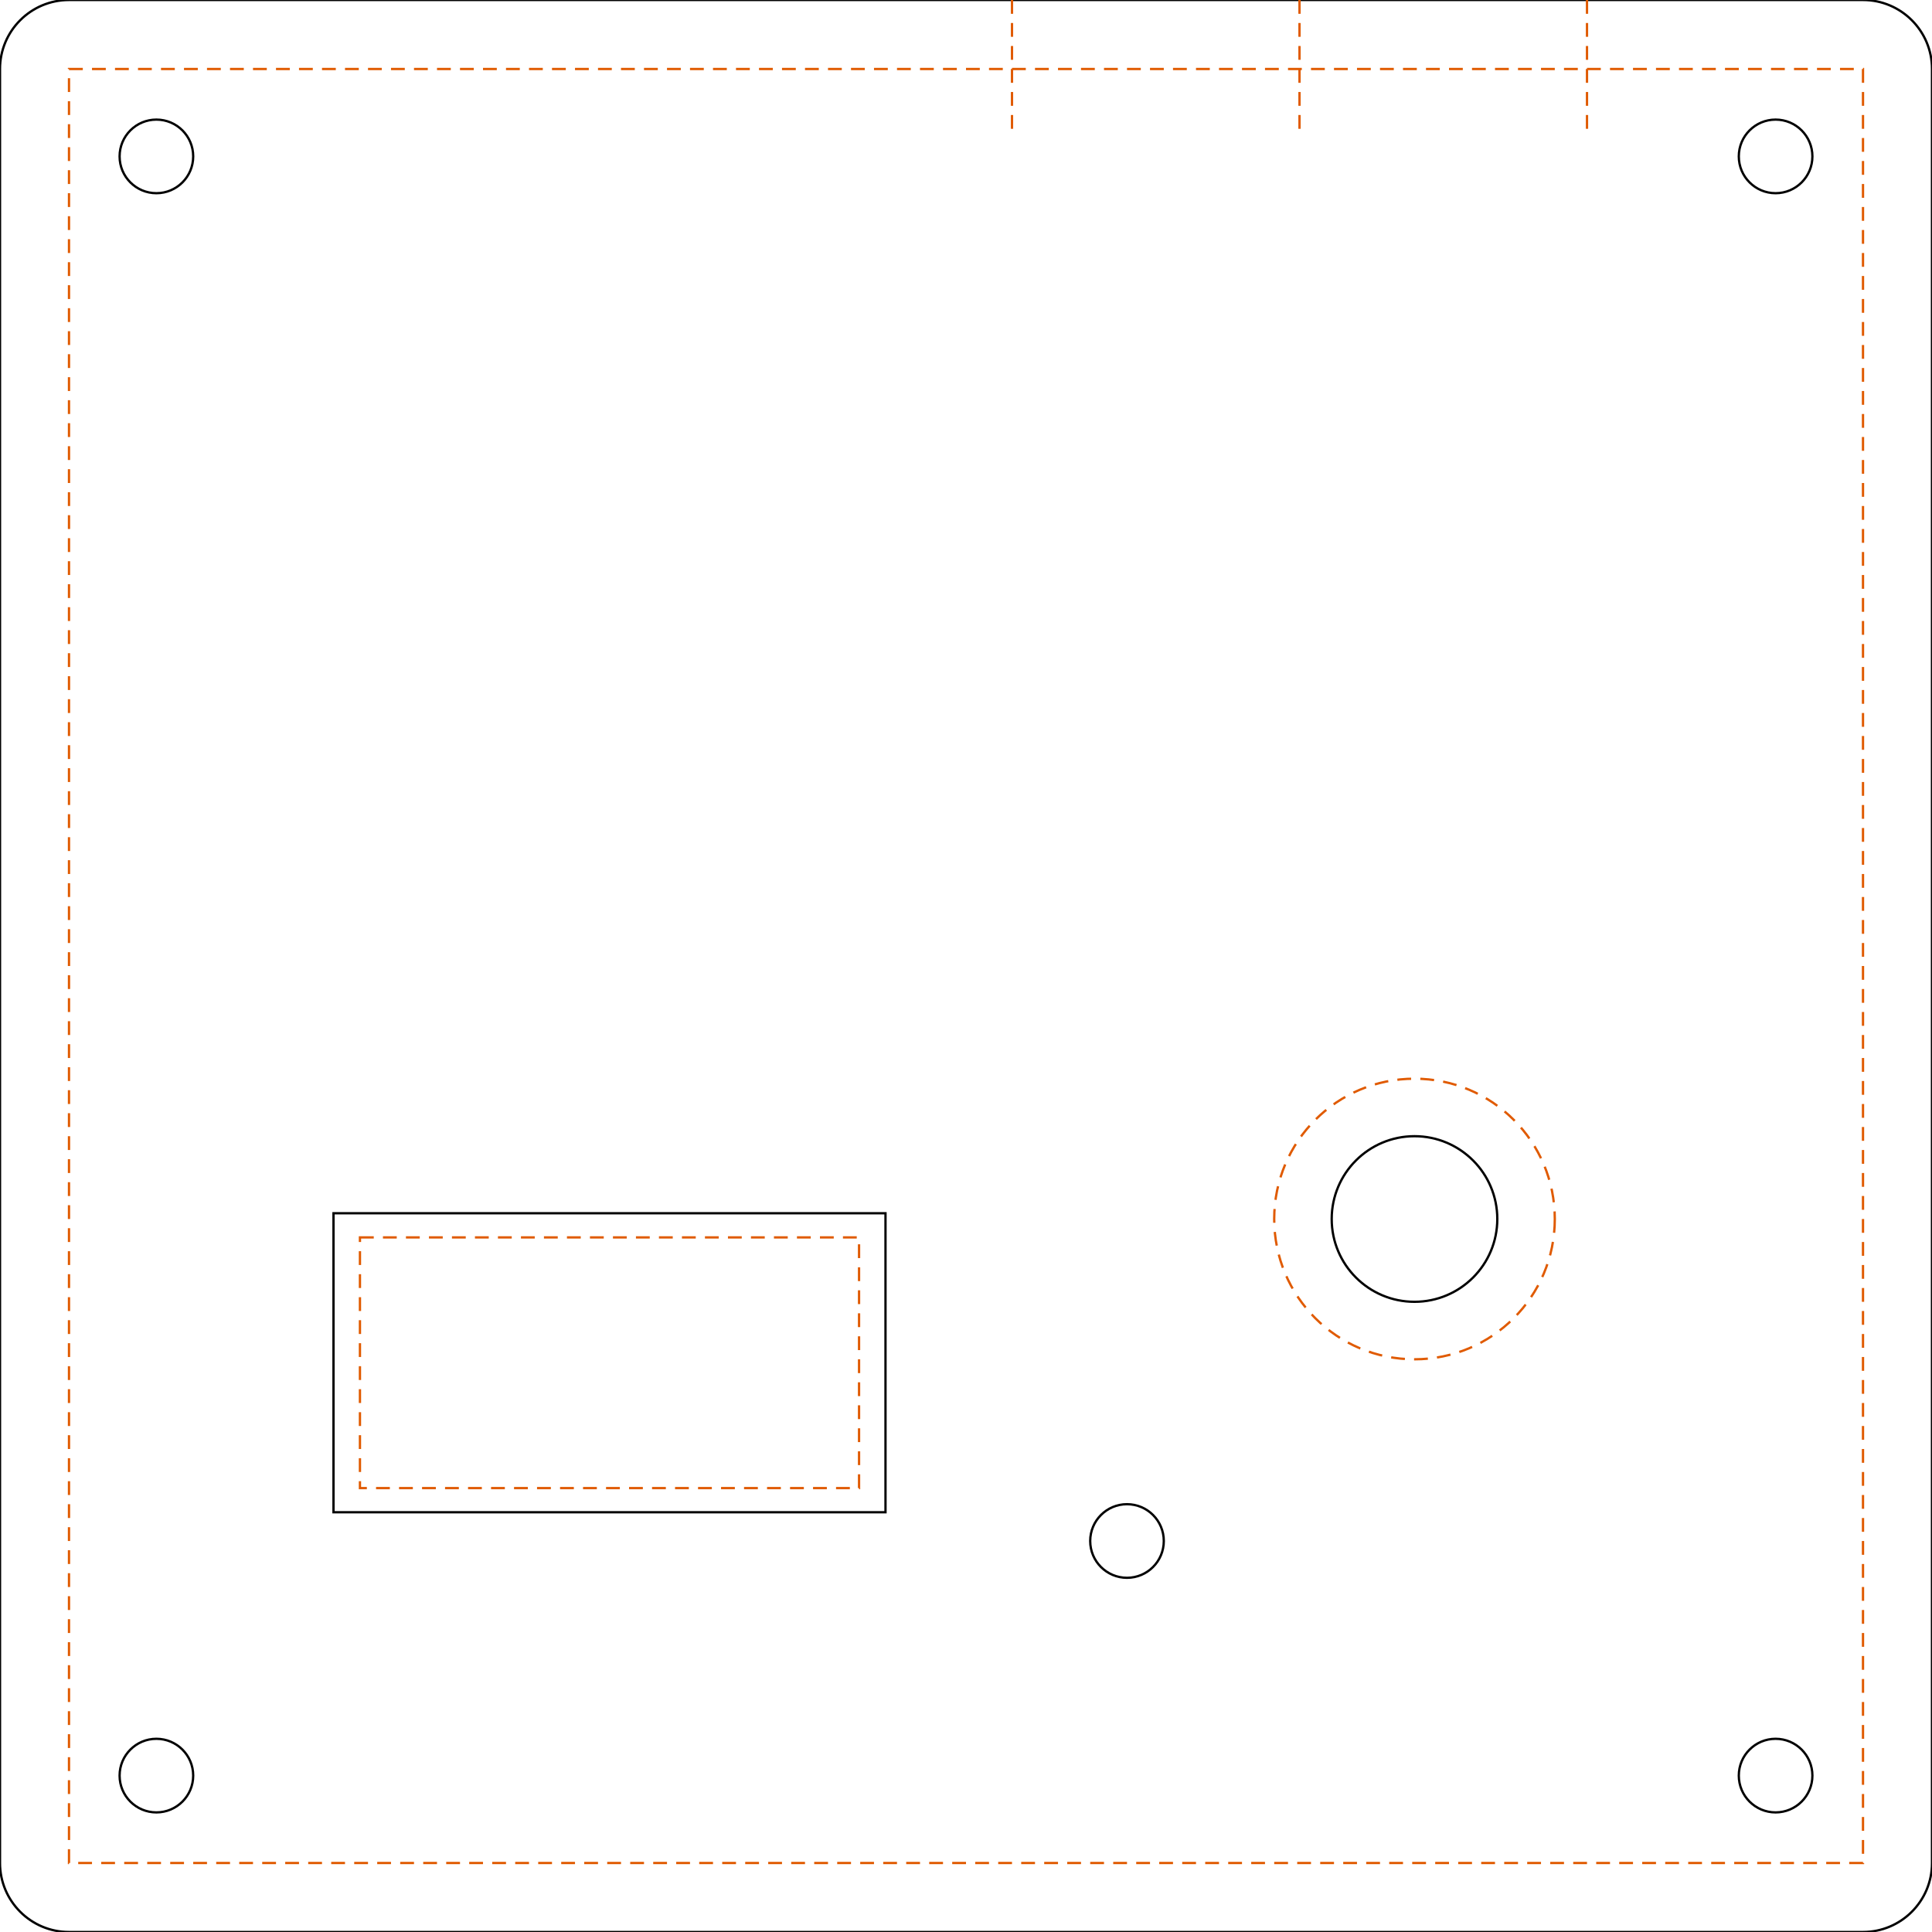
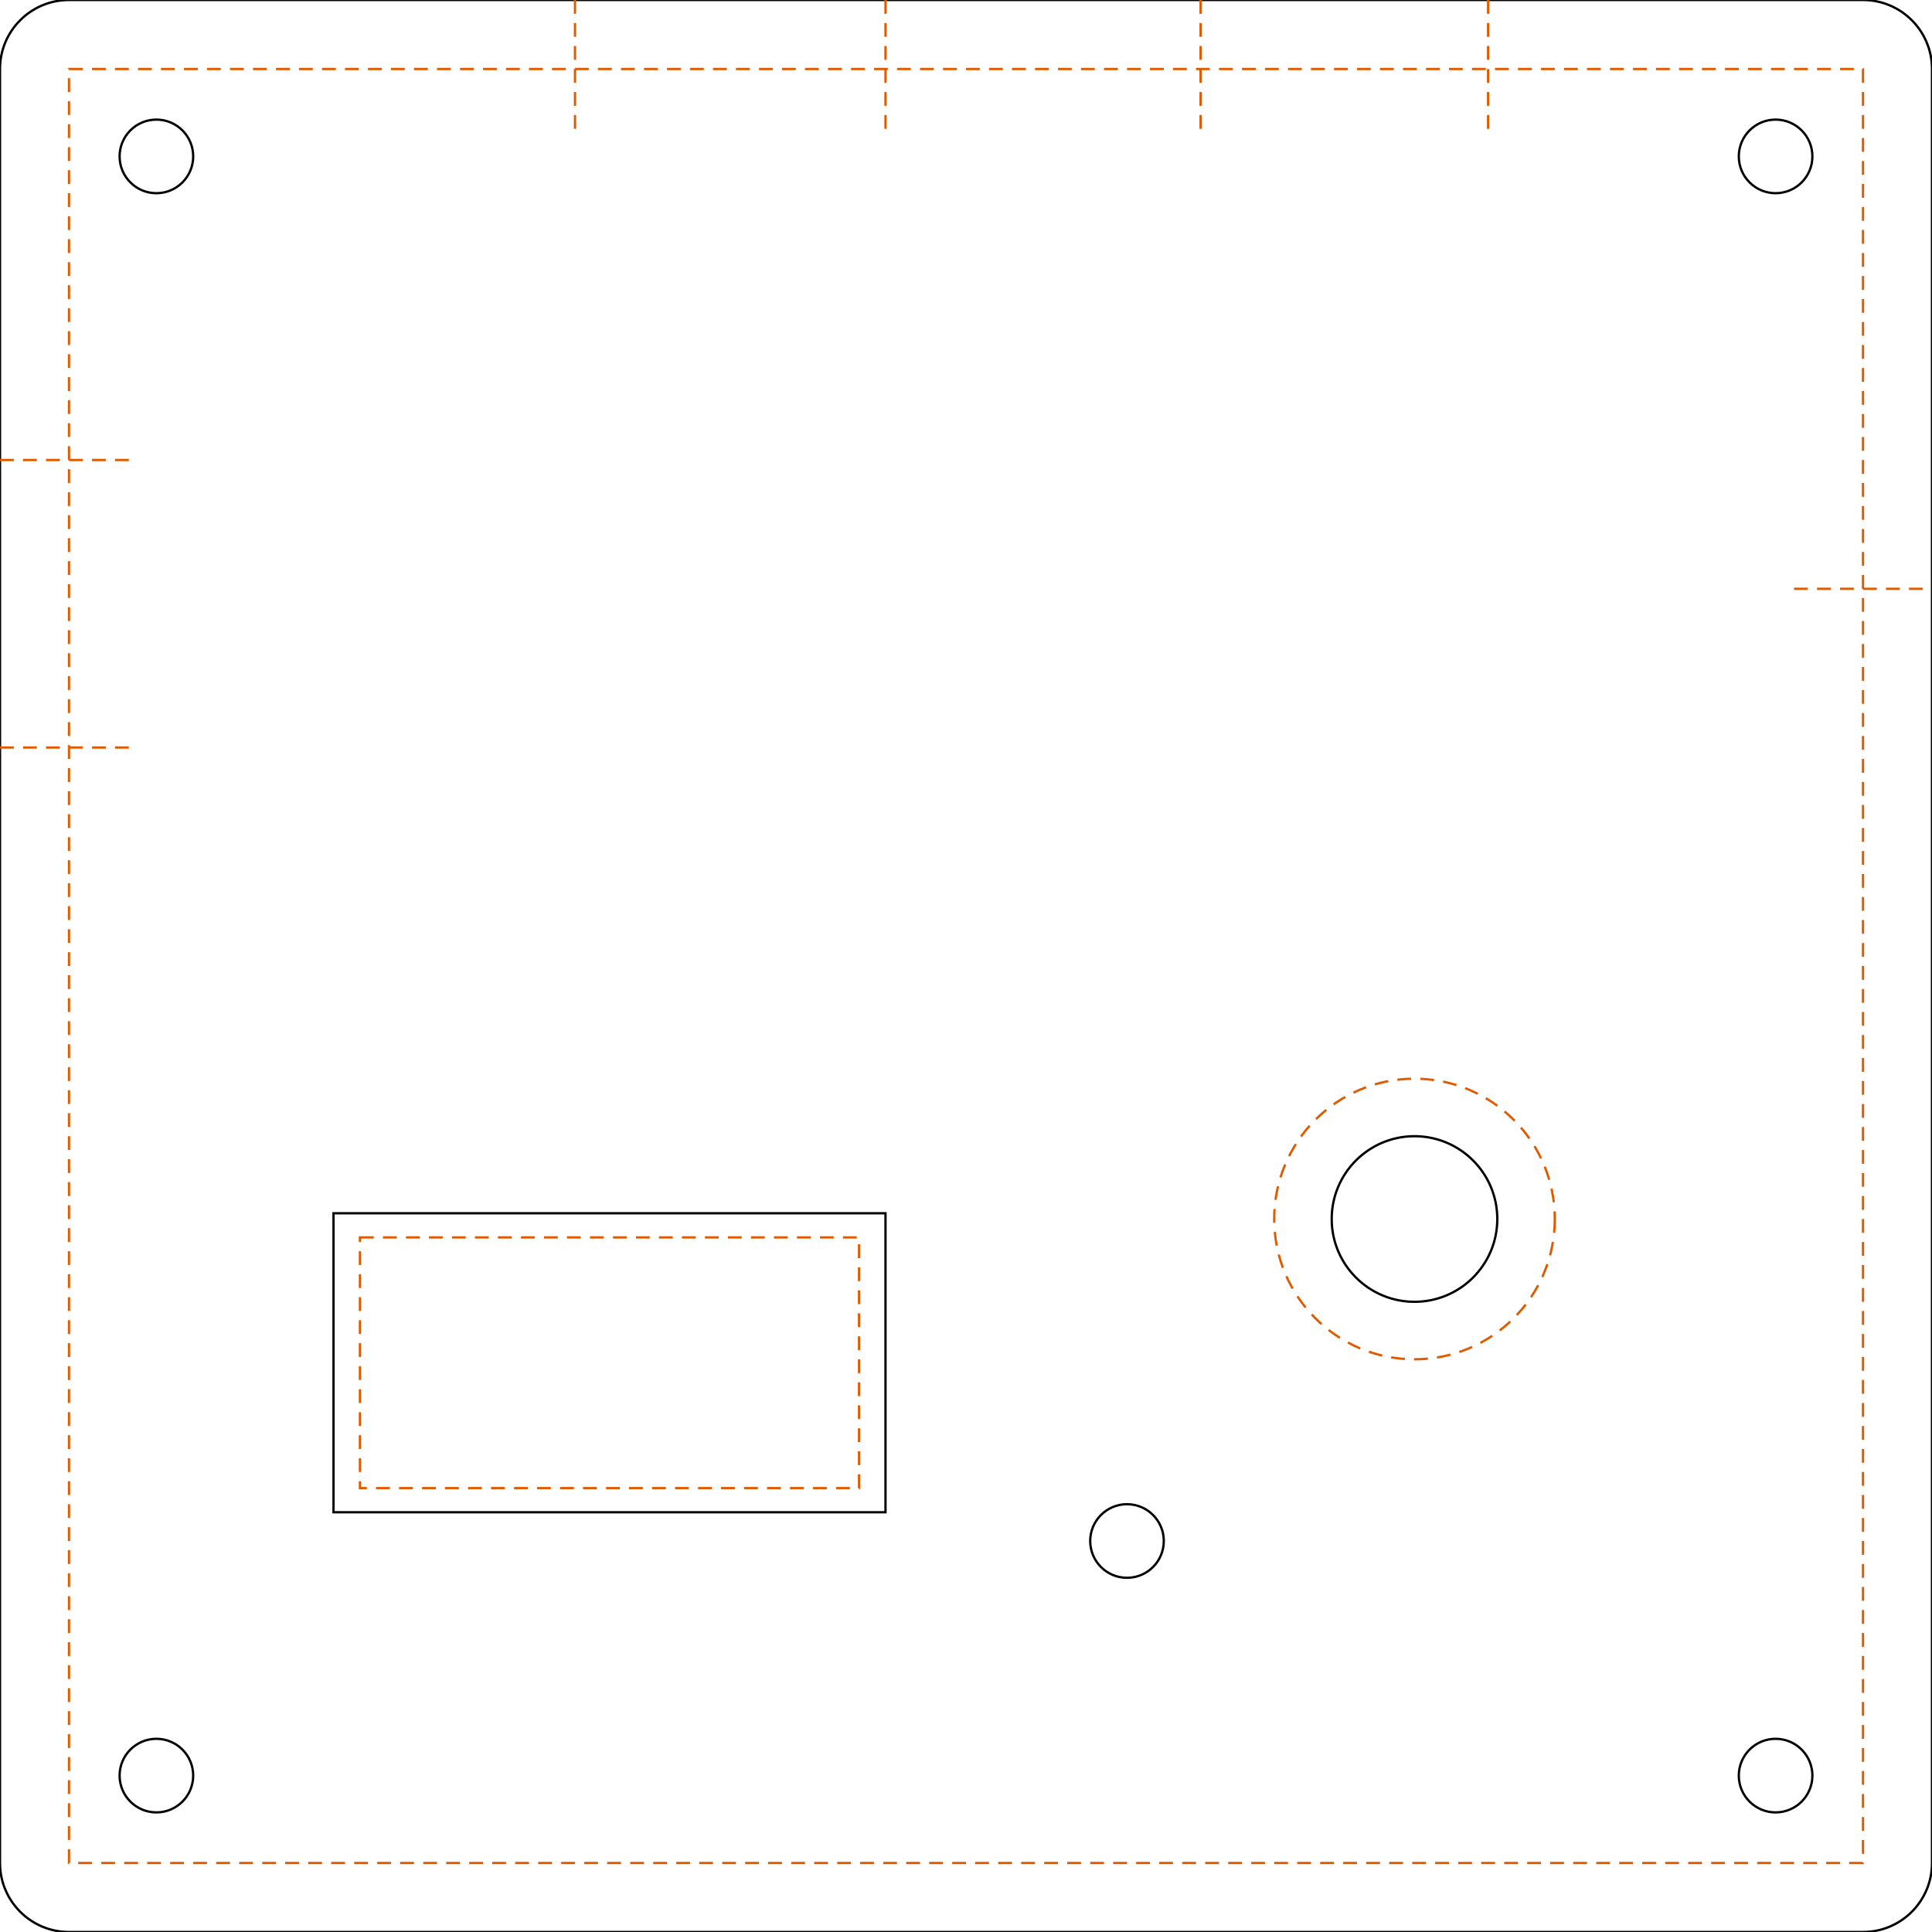
<svg xmlns="http://www.w3.org/2000/svg" width="84mm" height="84mm" viewBox="0 0 84 84">
  <g id="Edge.Cuts" fill="none" stroke="#000" stroke-width="0.1">
    <path id="contorno" d="M3 0H81A3 3 0 0 1 84 3V81A3 3 0 0 1 81 84H3A3 3 0 0 1 0 81V3A3 3 0 0 1 3 0Z" />
    <circle cx="6.8" cy="6.8" r="1.6" id="M3_1" />
    <circle cx="77.2" cy="6.8" r="1.6" id="M3_2" />
    <circle cx="6.8" cy="77.2" r="1.6" id="M3_3" />
    <circle cx="77.2" cy="77.2" r="1.6" id="M3_4" />
    <rect x="14.5" y="52.75" width="24" height="13" id="ventana_OLED_24x13" />
    <circle cx="61.5" cy="53" r="3.6" id="encoder_d7.2" />
    <circle cx="49" cy="67" r="1.6" id="LED_d3.2" />
  </g>
  <g id="referencia" fill="none" stroke="#e05a00" stroke-width="0.1" stroke-dasharray="0.6 0.4">
    <rect x="15.65" y="53.8" width="21.7" height="10.9" id="OLED_area_activa_21.7x10.9" />
    <circle cx="61.5" cy="53" r="6.1" id="perilla_d12.2" />
-     <line x1="44" y1="0" x2="44" y2="6" id="jack_CLK_IN" />
-     <line x1="56.5" y1="0" x2="56.5" y2="6" id="jack_SYNC_OUT" />
-     <line x1="69" y1="0" x2="69" y2="6" id="jack_MIDI_OUT" />
+     <line x1="52.2" y1="0" x2="52.2" y2="6" id="jack_CLK_IN" />
+     <line x1="64.7" y1="0" x2="64.7" y2="6" id="jack_SYNC_OUT" />
+     <line x1="25" y1="0" x2="25" y2="6" id="usb_PC_COM" />
+     <line x1="38.5" y1="0" x2="38.5" y2="6" id="usb_FM-1_SMK" />
+     <line x1="0" y1="20" x2="6" y2="20" id="jack_MIDI_OUT_1" />
+     <line x1="0" y1="32.5" x2="6" y2="32.5" id="jack_MIDI_OUT_2" />
+     <line x1="78" y1="25.6" x2="84" y2="25.6" id="microSD" />
    <rect x="3" y="3" width="78" height="78" id="PCB_78x78" />
  </g>
</svg>
